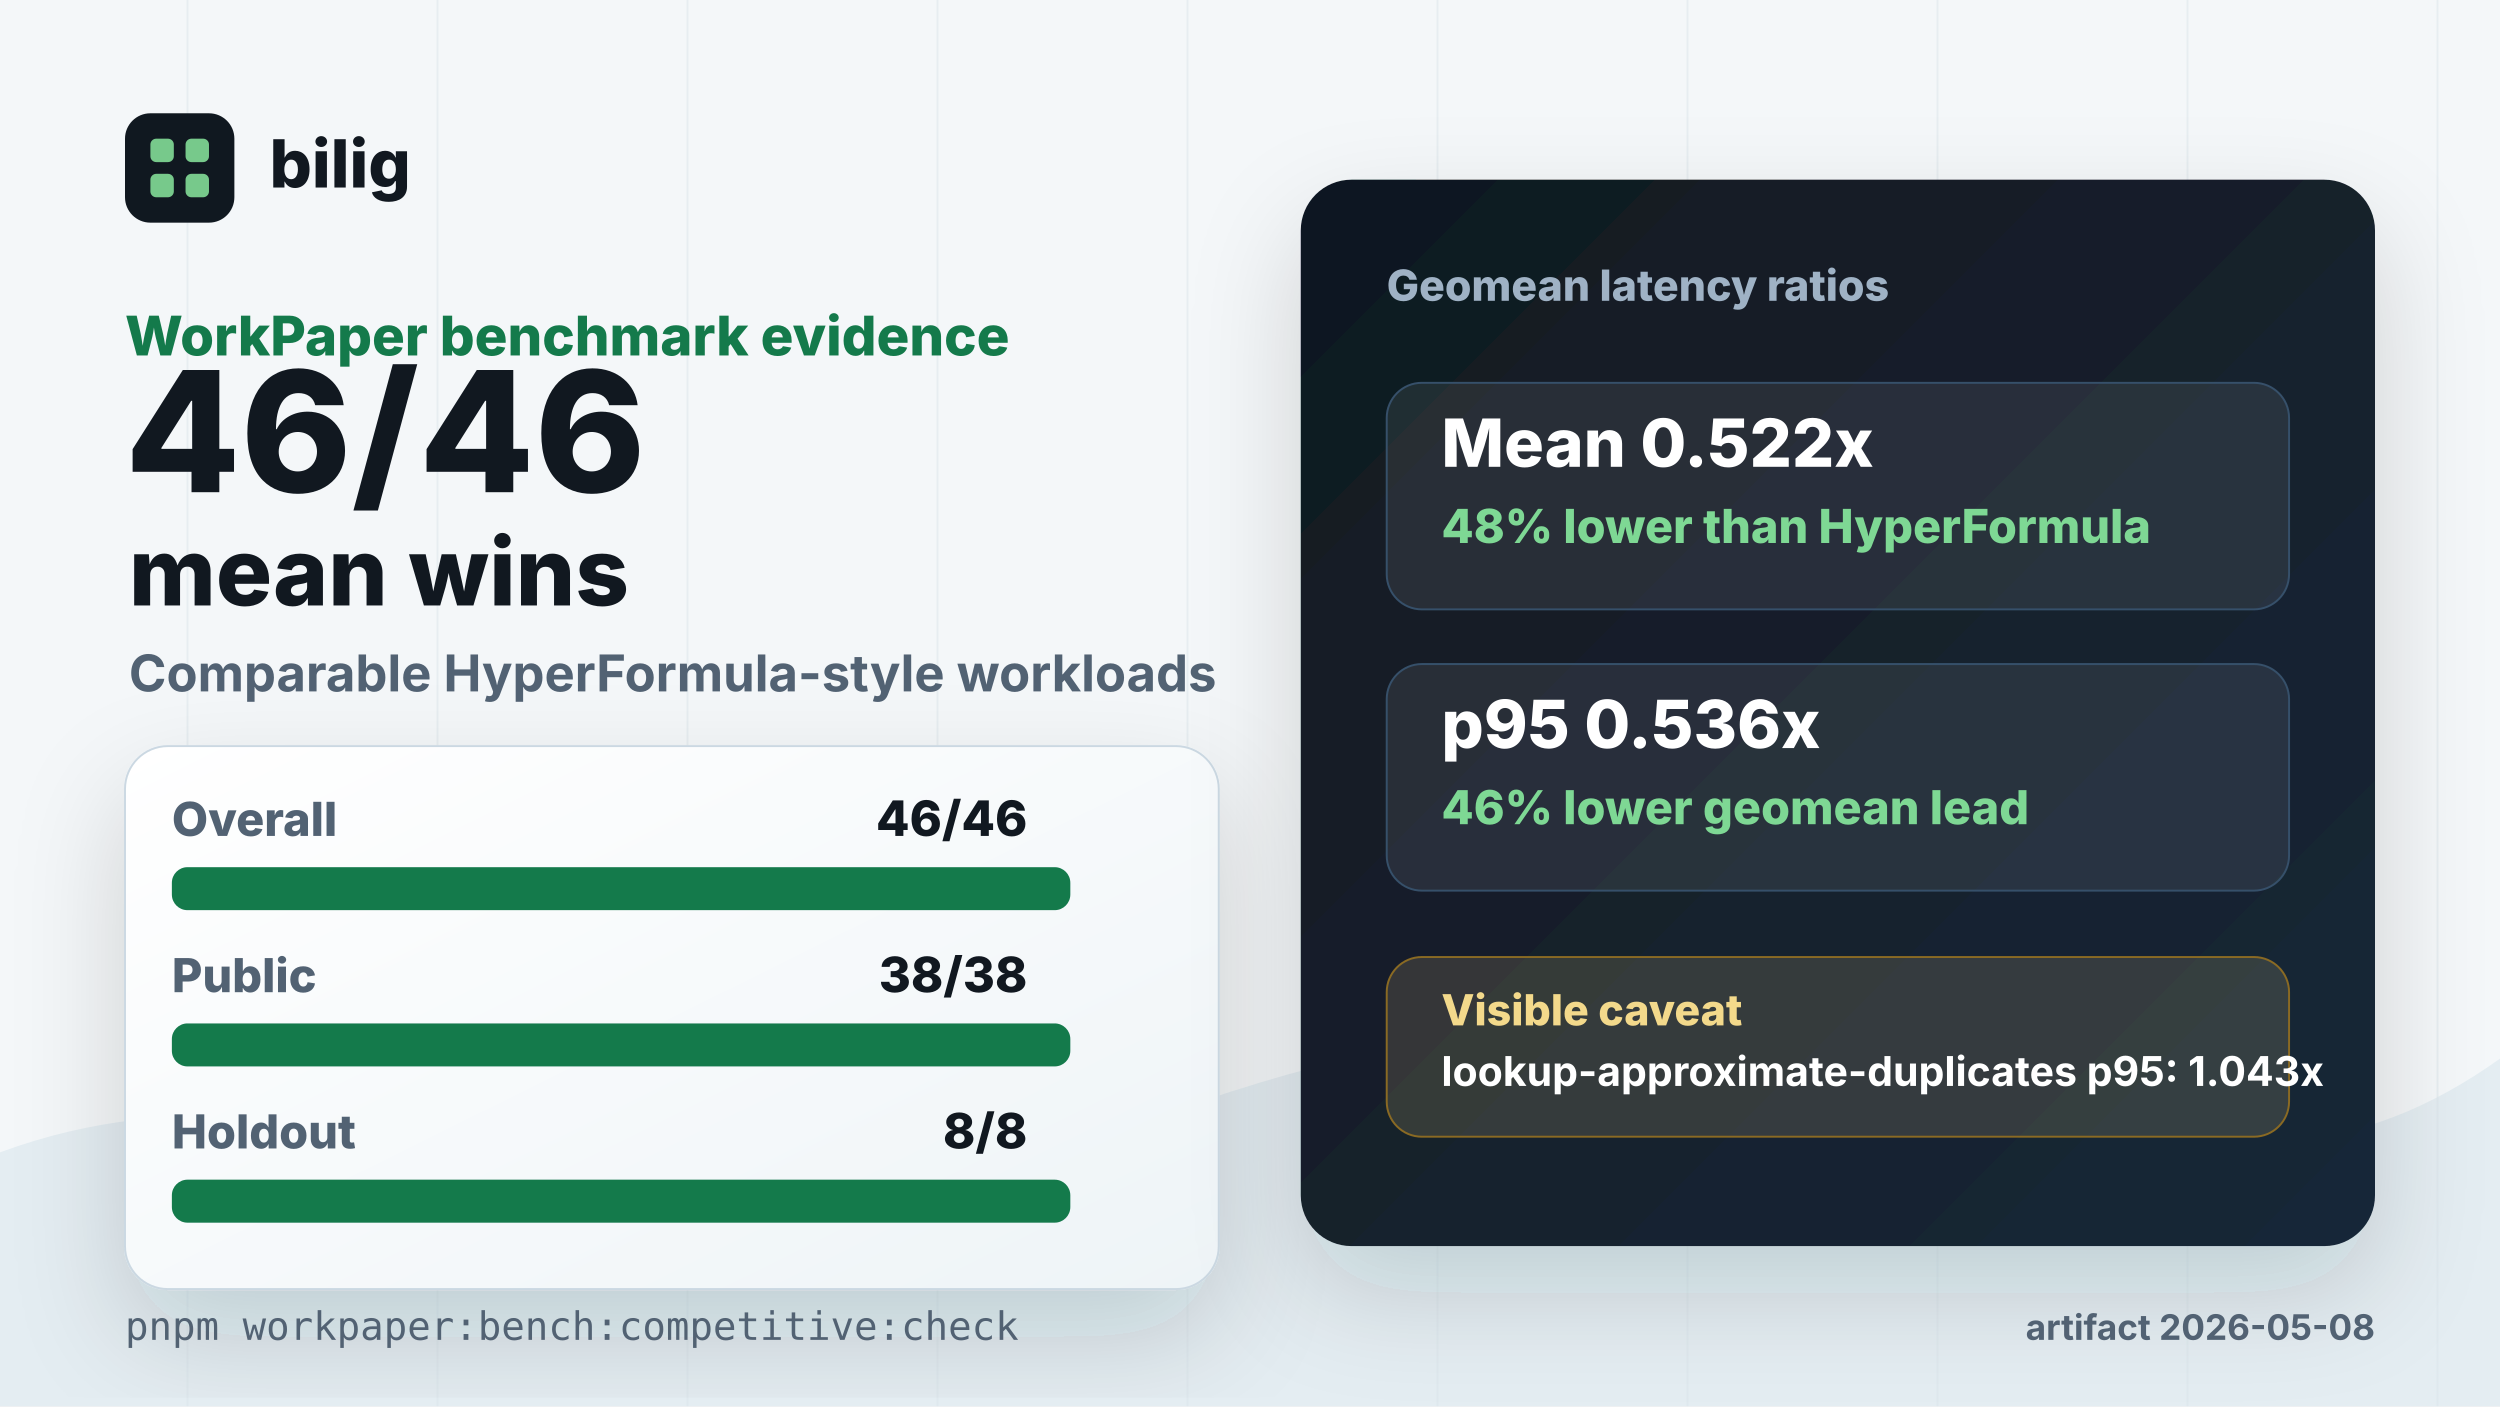
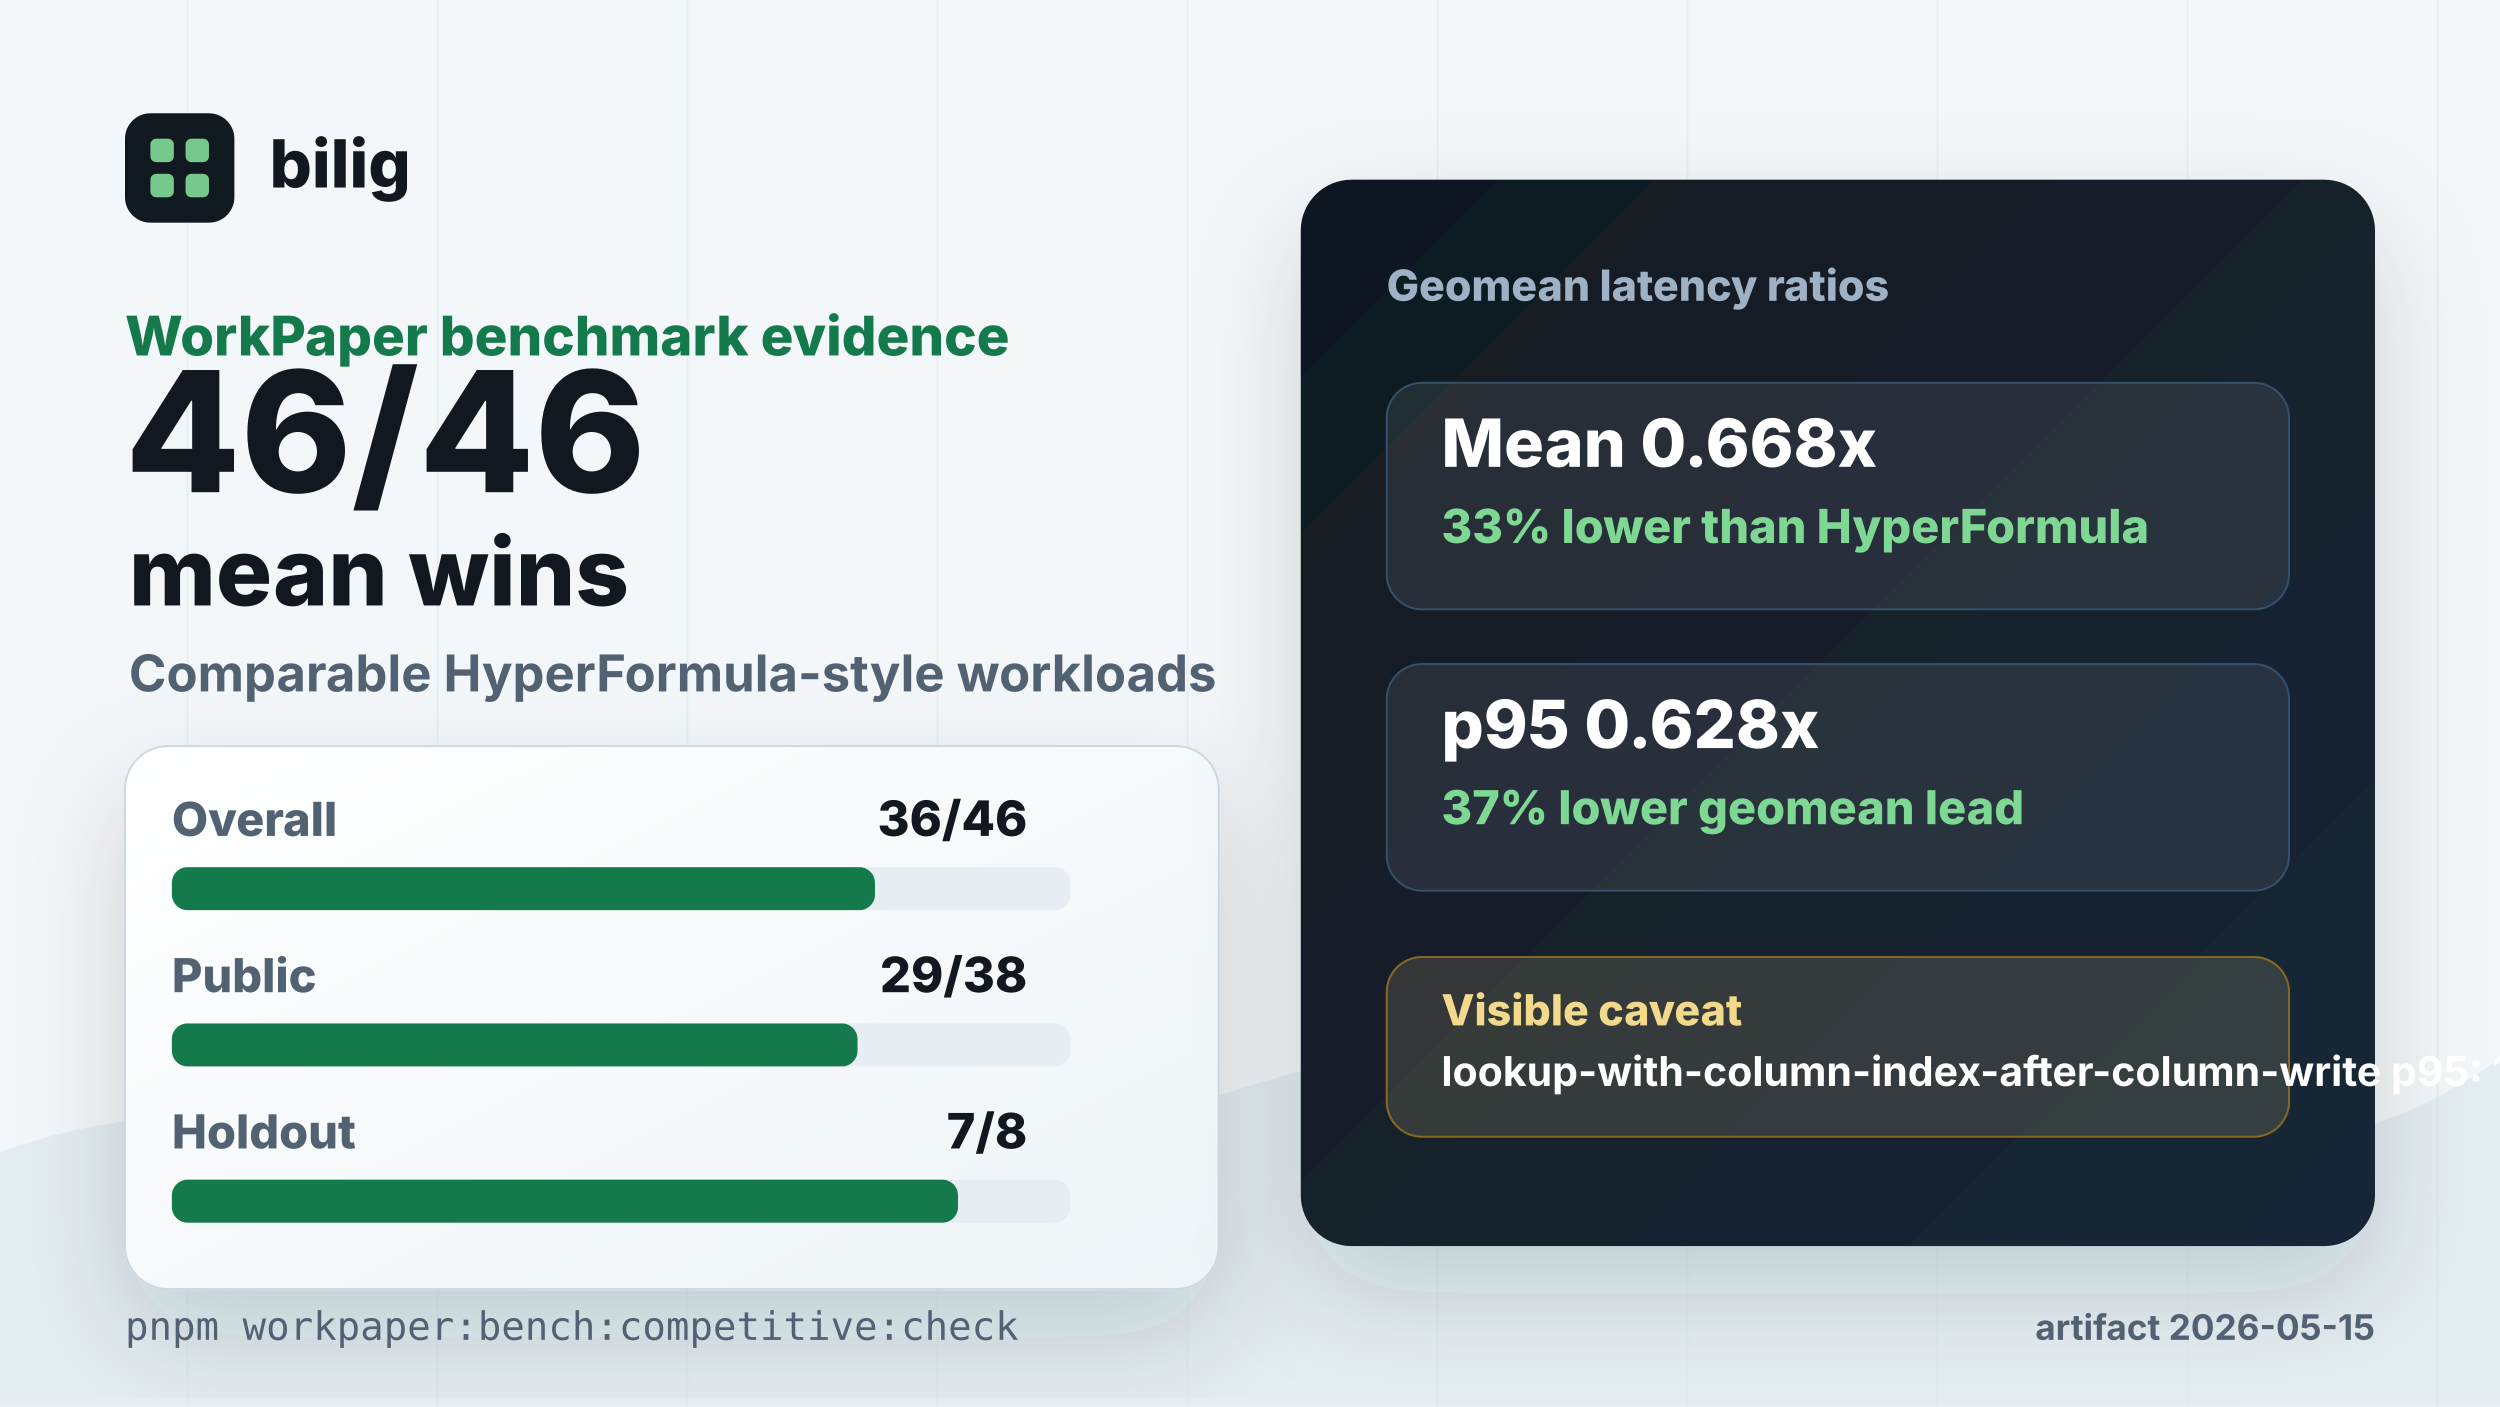
<svg xmlns="http://www.w3.org/2000/svg" width="1280" height="720" viewBox="0 0 1280 720">
  <defs>
    <linearGradient id="panel" x1="0" x2="1" y1="0" y2="1">
      <stop offset="0" stop-color="#ffffff" />
      <stop offset="1" stop-color="#eef4f7" />
    </linearGradient>
    <linearGradient id="dark" x1="0" x2="1" y1="0" y2="1">
      <stop offset="0" stop-color="#101820" />
      <stop offset="1" stop-color="#192838" />
    </linearGradient>
    <filter id="shadow" x="-20%" y="-20%" width="140%" height="140%">
      <feDropShadow dx="0" dy="24" stdDeviation="28" flood-color="#102033" flood-opacity="0.16" />
    </filter>
  </defs>
  <rect width="1280" height="720" fill="#f4f7f9" />
  <path d="M0 590 C190 520 340 674 520 600 C700 526 814 502 1000 560 C1135 602 1210 592 1280 542 L1280 720 L0 720 Z" fill="#e4edf2" />
  <g opacity="0.5" stroke="#d9e3ea" stroke-width="1">
    <path d="M96 0 V720" />
    <path d="M224 0 V720" />
    <path d="M352 0 V720" />
    <path d="M480 0 V720" />
    <path d="M608 0 V720" />
    <path d="M736 0 V720" />
    <path d="M864 0 V720" />
    <path d="M992 0 V720" />
    <path d="M1120 0 V720" />
    <path d="M1248 0 V720" />
  </g>
  <g transform="translate(64 58)">
    <rect x="0" y="0" width="56" height="56" rx="13" fill="#101820" />
    <rect x="13" y="13" width="12" height="12" rx="3" fill="#77c98b" />
    <rect x="31" y="13" width="12" height="12" rx="3" fill="#77c98b" />
    <rect x="13" y="31" width="12" height="12" rx="3" fill="#77c98b" />
    <rect x="31" y="31" width="12" height="12" rx="3" fill="#77c98b" />
    <text x="74" y="38" fill="#111820" font-family="Inter, Arial, Helvetica, sans-serif" font-size="34" font-weight="820">bilig</text>
  </g>
  <text x="64" y="182" fill="#147a4b" font-family="Inter, Arial, Helvetica, sans-serif" font-size="28" font-weight="820">WorkPaper benchmark evidence</text>
  <text x="64" y="252" fill="#111820" font-family="Inter, Arial, Helvetica, sans-serif" font-size="86" font-weight="830" letter-spacing="0">46/46</text>
  <text x="66" y="310" fill="#111820" font-family="Inter, Arial, Helvetica, sans-serif" font-size="48" font-weight="800" letter-spacing="0">mean wins</text>
  <text x="66" y="354" fill="#526273" font-family="Inter, Arial, Helvetica, sans-serif" font-size="26" font-weight="650">Comparable HyperFormula-style workloads</text>
  <g filter="url(#shadow)">
    <rect x="64" y="382" width="560" height="278" rx="22" fill="url(#panel)" stroke="#cbd8e2" />
  </g>
  <g transform="translate(88 428)">
    <text x="0" y="0" fill="#526273" font-family="Inter, Arial, Helvetica, sans-serif" font-size="24" font-weight="760">Overall</text>
-     <text x="438" y="0" text-anchor="end" fill="#111820" font-family="Inter, Arial, Helvetica, sans-serif" font-size="25" font-weight="820">46/46</text>
+     <text x="438" y="0" text-anchor="end" fill="#111820" font-family="Inter, Arial, Helvetica, sans-serif" font-size="25" font-weight="820">36/46</text>
    <rect x="0" y="16" width="460" height="22" rx="8" fill="#e6edf3" />
-     <rect x="0" y="16" width="460.00" height="22" rx="8" fill="#147a4b" />
+     <rect x="0" y="16" width="360.00" height="22" rx="8" fill="#147a4b" />
  </g>
  <g transform="translate(88 508)">
    <text x="0" y="0" fill="#526273" font-family="Inter, Arial, Helvetica, sans-serif" font-size="24" font-weight="760">Public</text>
-     <text x="438" y="0" text-anchor="end" fill="#111820" font-family="Inter, Arial, Helvetica, sans-serif" font-size="25" font-weight="820">38/38</text>
+     <text x="438" y="0" text-anchor="end" fill="#111820" font-family="Inter, Arial, Helvetica, sans-serif" font-size="25" font-weight="820">29/38</text>
    <rect x="0" y="16" width="460" height="22" rx="8" fill="#e6edf3" />
-     <rect x="0" y="16" width="460.00" height="22" rx="8" fill="#147a4b" />
+     <rect x="0" y="16" width="351.05" height="22" rx="8" fill="#147a4b" />
  </g>
  <g transform="translate(88 588)">
    <text x="0" y="0" fill="#526273" font-family="Inter, Arial, Helvetica, sans-serif" font-size="24" font-weight="760">Holdout</text>
-     <text x="438" y="0" text-anchor="end" fill="#111820" font-family="Inter, Arial, Helvetica, sans-serif" font-size="25" font-weight="820">8/8</text>
+     <text x="438" y="0" text-anchor="end" fill="#111820" font-family="Inter, Arial, Helvetica, sans-serif" font-size="25" font-weight="820">7/8</text>
    <rect x="0" y="16" width="460" height="22" rx="8" fill="#e6edf3" />
-     <rect x="0" y="16" width="460.00" height="22" rx="8" fill="#147a4b" />
+     <rect x="0" y="16" width="402.50" height="22" rx="8" fill="#147a4b" />
  </g>
  <g filter="url(#shadow)">
    <rect x="666" y="92" width="550" height="546" rx="26" fill="url(#dark)" />
  </g>
  <text x="710" y="154" fill="#9fb2c5" font-family="Inter, Arial, Helvetica, sans-serif" font-size="22" font-weight="760">Geomean latency ratios</text>
  <g transform="translate(710 196)">
    <rect x="0" y="0" width="462" height="116" rx="18" fill="#ffffff" fill-opacity="0.08" stroke="#36506a" />
-     <text x="28" y="43" fill="#ffffff" font-family="Inter, Arial, Helvetica, sans-serif" font-size="34" font-weight="840">Mean 0.522x</text>
-     <text x="28" y="82" fill="#7ed894" font-family="Inter, Arial, Helvetica, sans-serif" font-size="24" font-weight="780">48% lower than HyperFormula</text>
+     <text x="28" y="43" fill="#ffffff" font-family="Inter, Arial, Helvetica, sans-serif" font-size="34" font-weight="840">Mean 0.668x</text>
+     <text x="28" y="82" fill="#7ed894" font-family="Inter, Arial, Helvetica, sans-serif" font-size="24" font-weight="780">33% lower than HyperFormula</text>
  </g>
  <g transform="translate(710 340)">
    <rect x="0" y="0" width="462" height="116" rx="18" fill="#ffffff" fill-opacity="0.08" stroke="#36506a" />
-     <text x="28" y="43" fill="#ffffff" font-family="Inter, Arial, Helvetica, sans-serif" font-size="34" font-weight="840">p95 0.536x</text>
-     <text x="28" y="82" fill="#7ed894" font-family="Inter, Arial, Helvetica, sans-serif" font-size="24" font-weight="780">46% lower geomean lead</text>
+     <text x="28" y="43" fill="#ffffff" font-family="Inter, Arial, Helvetica, sans-serif" font-size="34" font-weight="840">p95 0.628x</text>
+     <text x="28" y="82" fill="#7ed894" font-family="Inter, Arial, Helvetica, sans-serif" font-size="24" font-weight="780">37% lower geomean lead</text>
  </g>
  <g transform="translate(710 490)">
    <rect x="0" y="0" width="462" height="92" rx="18" fill="#f4d991" fill-opacity="0.14" stroke="#8a6a23" />
    <text x="28" y="35" fill="#f3d98b" font-family="Inter, Arial, Helvetica, sans-serif" font-size="22" font-weight="820">Visible caveat</text>
-     <text x="28" y="66" fill="#ffffff" font-family="Inter, Arial, Helvetica, sans-serif" font-size="21" font-weight="650">lookup-approximate-duplicates p95: 1.043x</text>
+     <text x="28" y="66" fill="#ffffff" font-family="Inter, Arial, Helvetica, sans-serif" font-size="21" font-weight="650">lookup-with-column-index-after-column-write p95: 1.884x</text>
  </g>
  <text x="64" y="686" fill="#526273" font-family="SFMono-Regular, Menlo, Consolas, monospace" font-size="20">pnpm workpaper:bench:competitive:check</text>
-   <text x="1216" y="686" text-anchor="end" fill="#526273" font-family="Inter, Arial, Helvetica, sans-serif" font-size="18" font-weight="650">artifact 2026-05-08</text>
+   <text x="1216" y="686" text-anchor="end" fill="#526273" font-family="Inter, Arial, Helvetica, sans-serif" font-size="18" font-weight="650">artifact 2026-05-15</text>
</svg>
